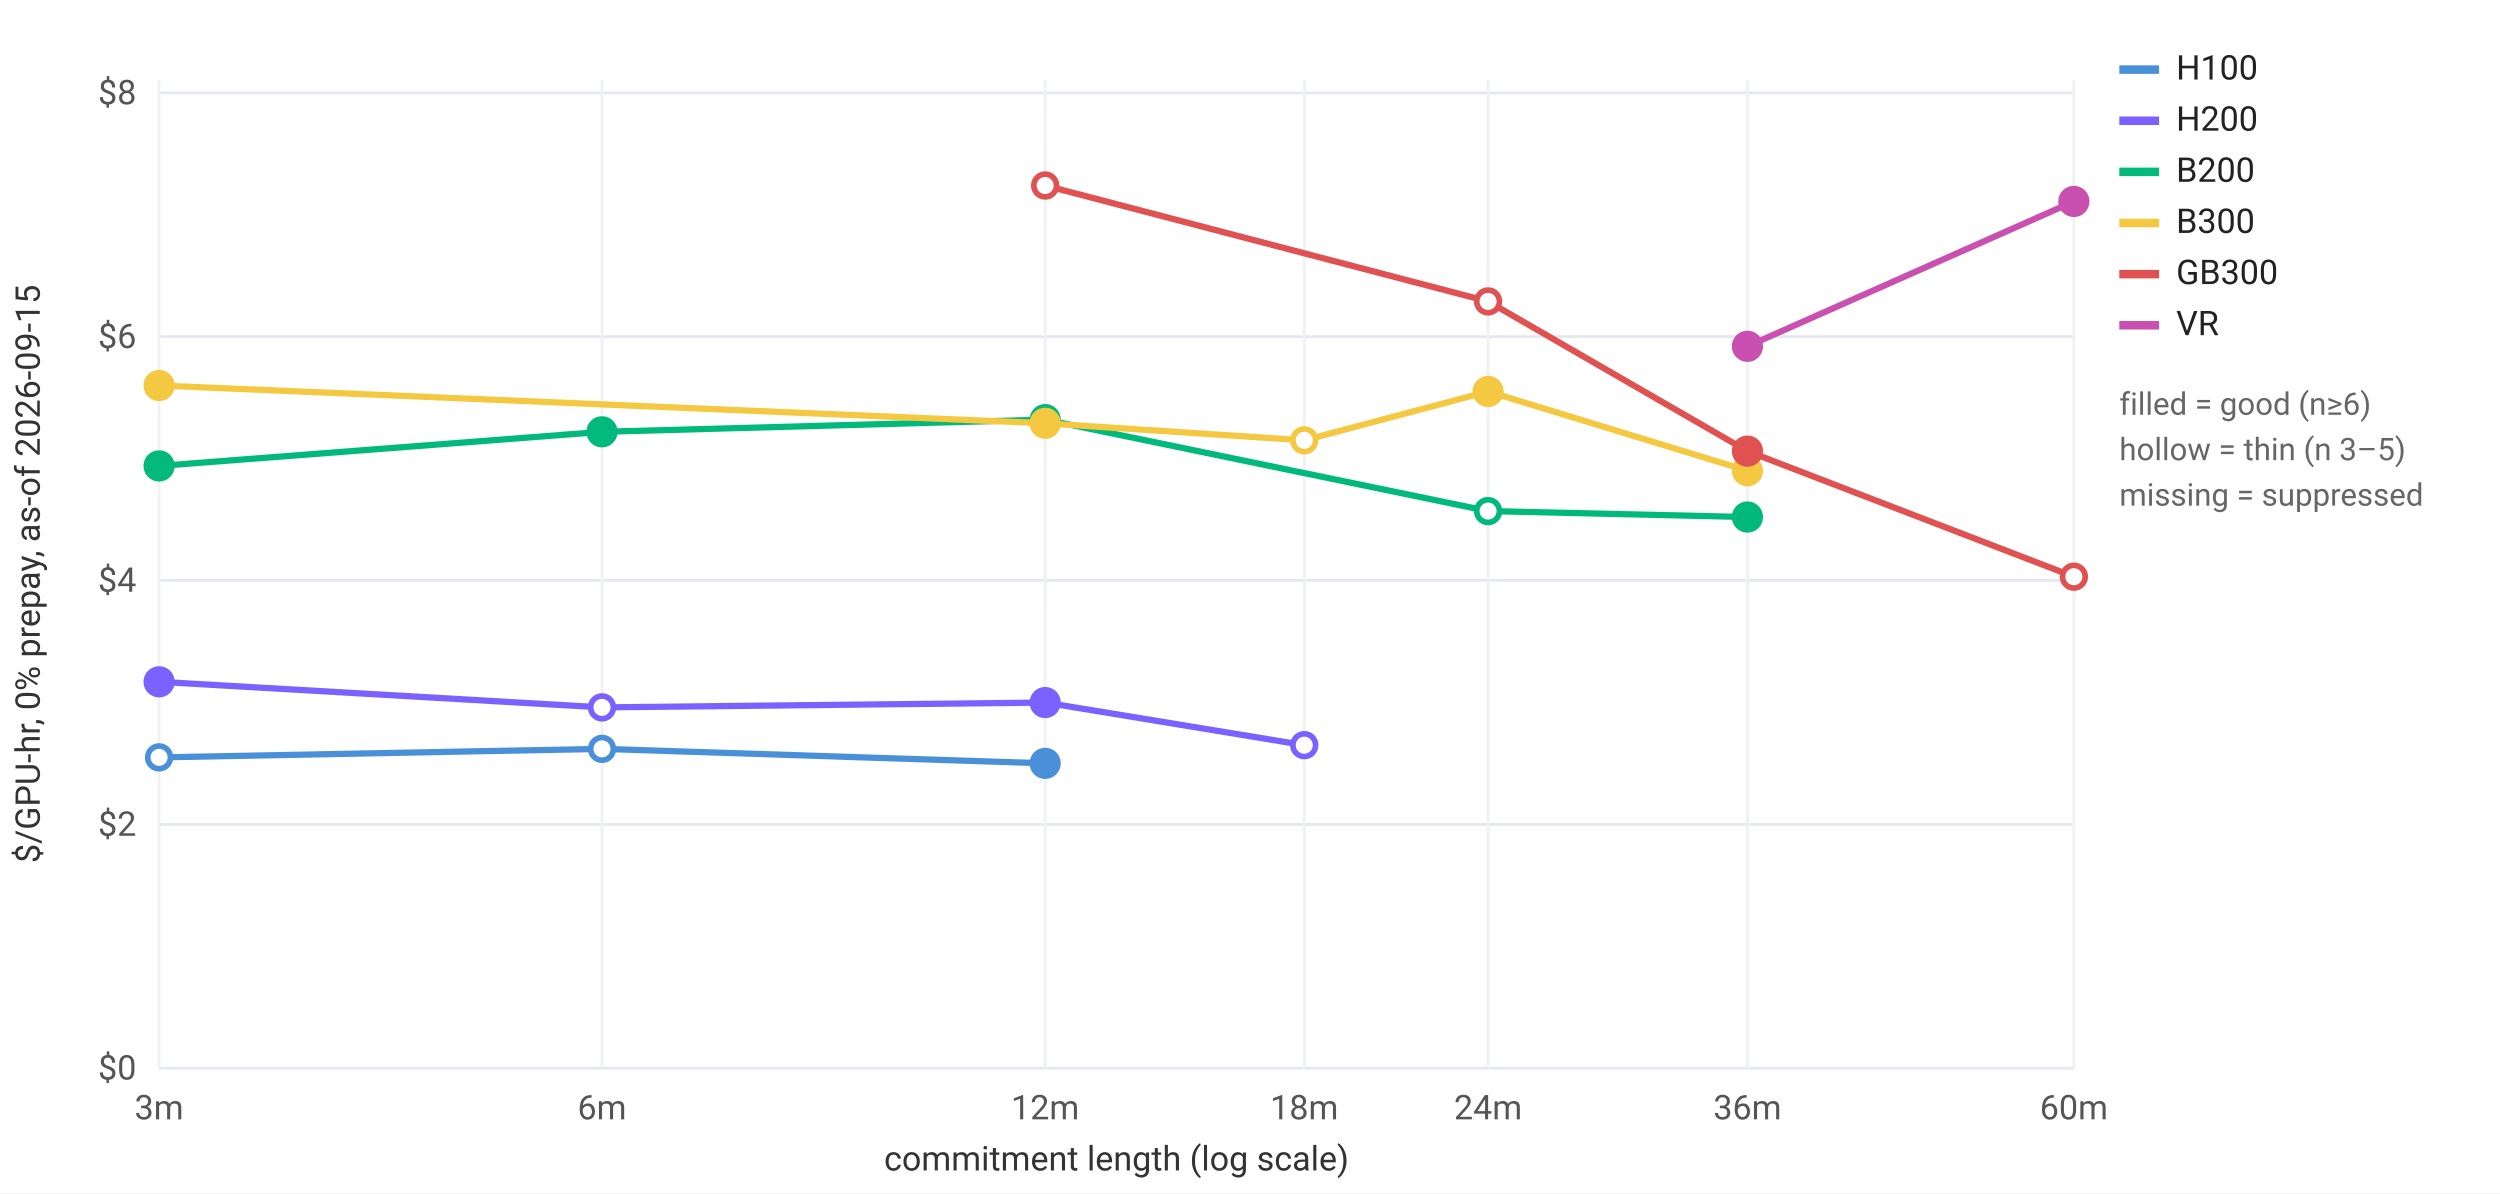
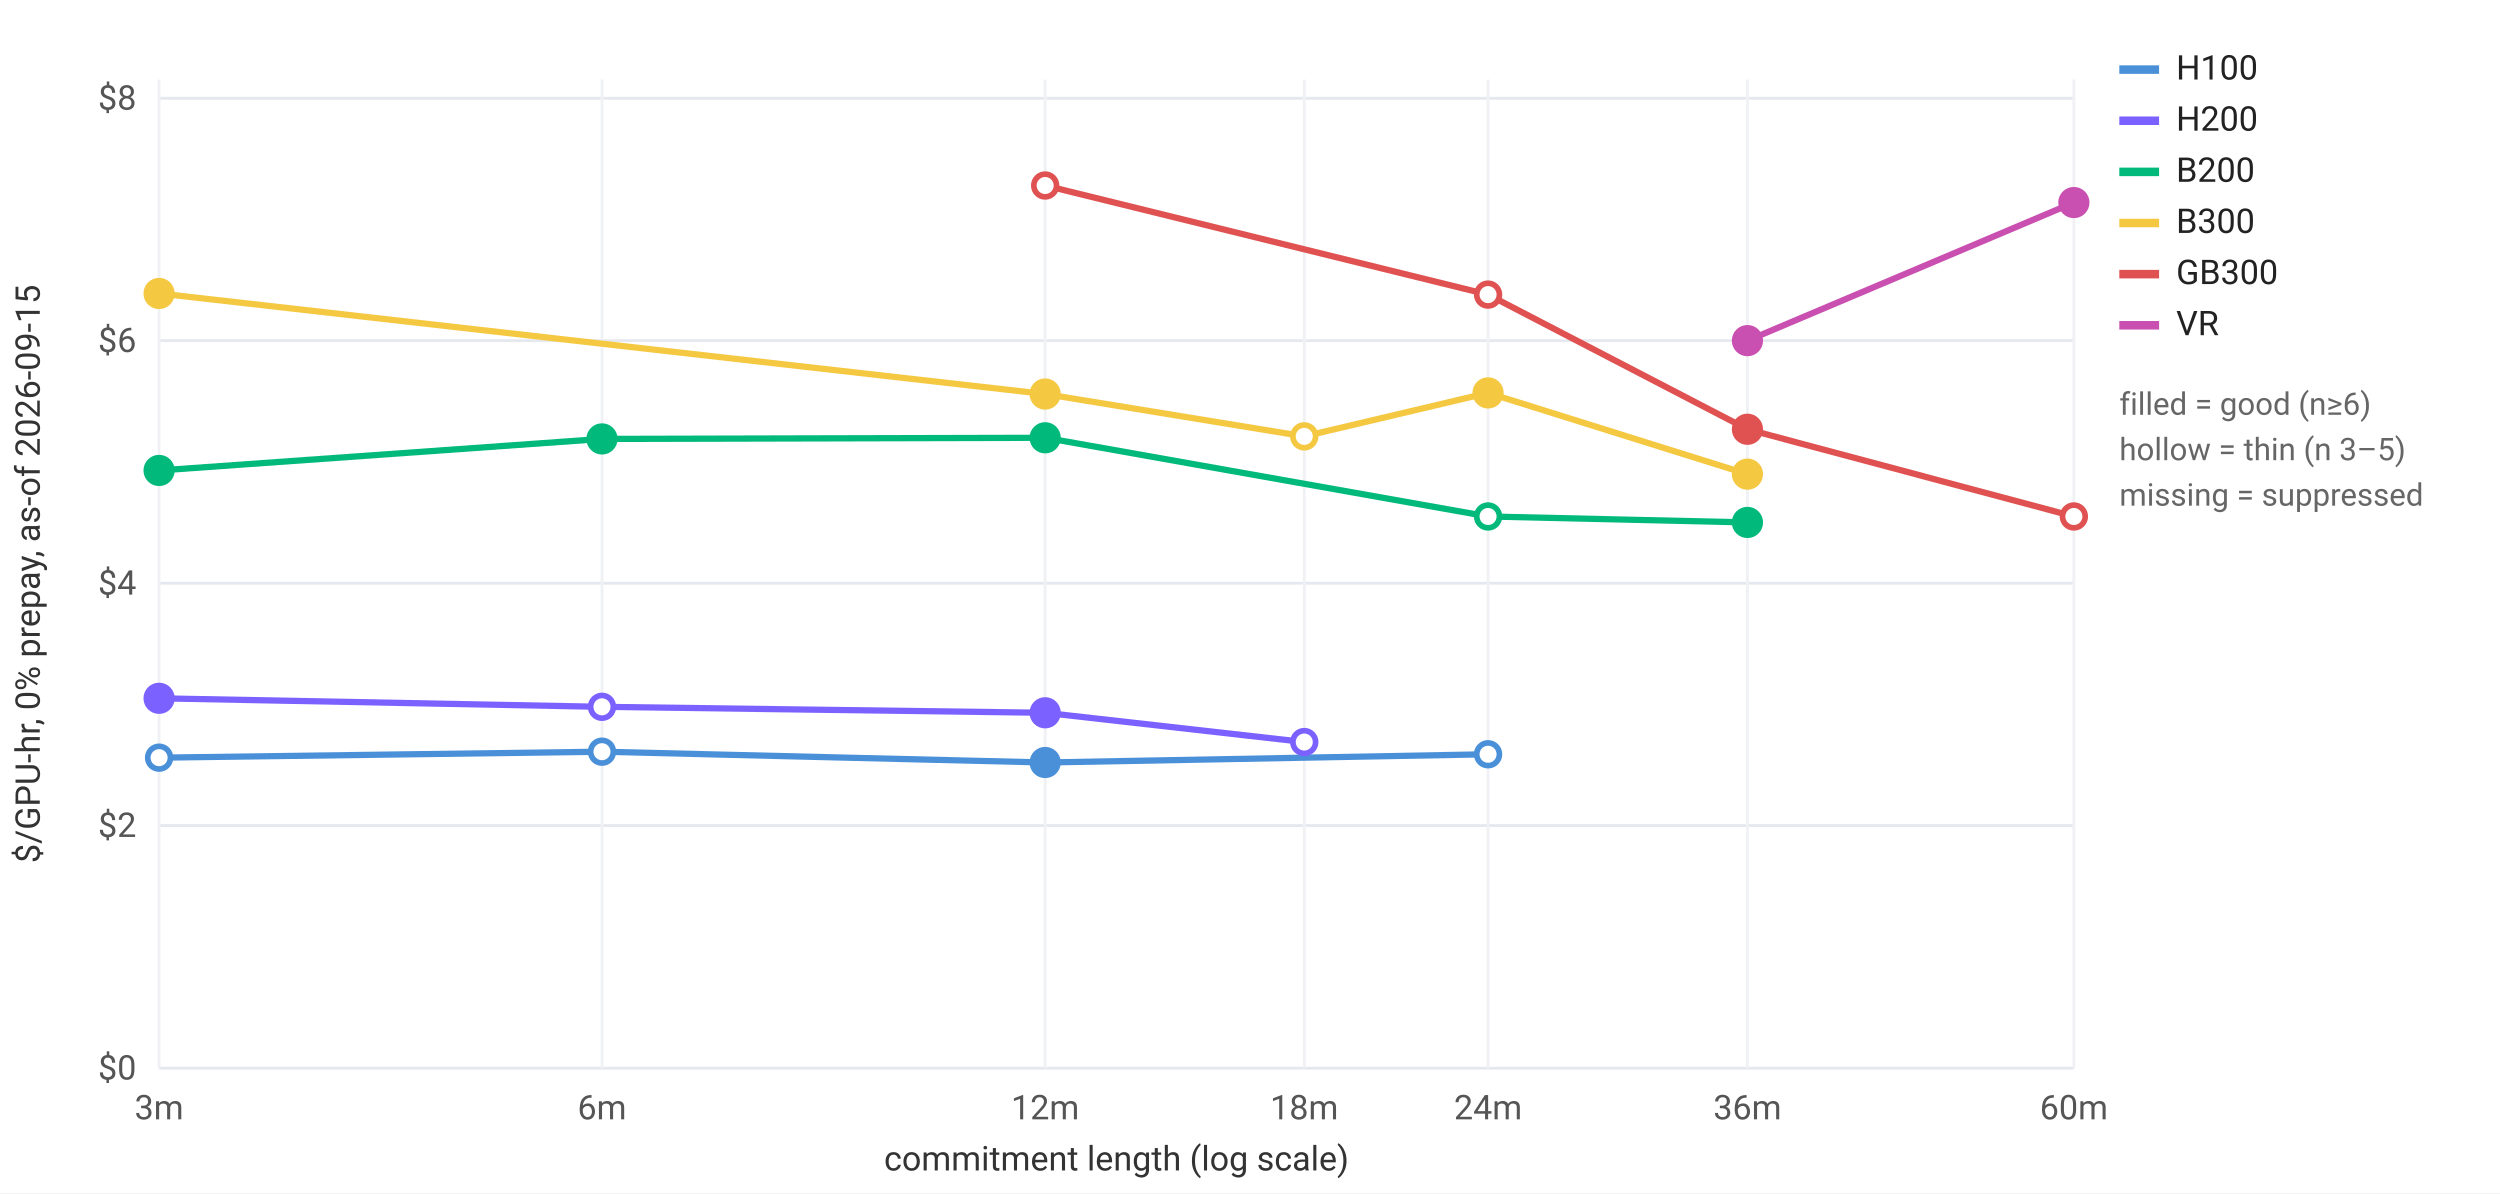
<svg xmlns="http://www.w3.org/2000/svg" width="880" height="420" viewBox="0 0 880 420" font-family="-apple-system,Segoe UI,Roboto,sans-serif" font-size="12">
  <rect width="880" height="420" fill="#ffffff" />
  <line x1="56" y1="376.0" x2="730" y2="376.0" stroke="#e6e8ef" />
  <text x="48" y="380.0" text-anchor="end" fill="#555">$0</text>
-   <line x1="56" y1="290.2" x2="730" y2="290.2" stroke="#e6e8ef" />
-   <text x="48" y="294.2" text-anchor="end" fill="#555">$2</text>
-   <line x1="56" y1="204.3" x2="730" y2="204.3" stroke="#e6e8ef" />
-   <text x="48" y="208.3" text-anchor="end" fill="#555">$4</text>
-   <line x1="56" y1="118.5" x2="730" y2="118.5" stroke="#e6e8ef" />
-   <text x="48" y="122.5" text-anchor="end" fill="#555">$6</text>
-   <line x1="56" y1="32.7" x2="730" y2="32.7" stroke="#e6e8ef" />
-   <text x="48" y="36.7" text-anchor="end" fill="#555">$8</text>
+   <line x1="56" y1="290.6" x2="730" y2="290.6" stroke="#e6e8ef" />
+   <text x="48" y="294.6" text-anchor="end" fill="#555">$2</text>
+   <line x1="56" y1="205.3" x2="730" y2="205.3" stroke="#e6e8ef" />
+   <text x="48" y="209.3" text-anchor="end" fill="#555">$4</text>
+   <line x1="56" y1="119.9" x2="730" y2="119.9" stroke="#e6e8ef" />
+   <text x="48" y="123.9" text-anchor="end" fill="#555">$6</text>
+   <line x1="56" y1="34.6" x2="730" y2="34.6" stroke="#e6e8ef" />
+   <text x="48" y="38.6" text-anchor="end" fill="#555">$8</text>
  <line x1="56.0" y1="28" x2="56.0" y2="376" stroke="#f0f1f5" />
  <text x="56.0" y="394" text-anchor="middle" fill="#555">3m</text>
  <line x1="211.9" y1="28" x2="211.9" y2="376" stroke="#f0f1f5" />
  <text x="211.9" y="394" text-anchor="middle" fill="#555">6m</text>
  <line x1="367.9" y1="28" x2="367.9" y2="376" stroke="#f0f1f5" />
  <text x="367.9" y="394" text-anchor="middle" fill="#555">12m</text>
  <line x1="459.1" y1="28" x2="459.1" y2="376" stroke="#f0f1f5" />
  <text x="459.1" y="394" text-anchor="middle" fill="#555">18m</text>
  <line x1="523.8" y1="28" x2="523.8" y2="376" stroke="#f0f1f5" />
  <text x="523.8" y="394" text-anchor="middle" fill="#555">24m</text>
  <line x1="615.1" y1="28" x2="615.1" y2="376" stroke="#f0f1f5" />
  <text x="615.1" y="394" text-anchor="middle" fill="#555">36m</text>
  <line x1="730.0" y1="28" x2="730.0" y2="376" stroke="#f0f1f5" />
  <text x="730.0" y="394" text-anchor="middle" fill="#555">60m</text>
  <text x="393" y="412" text-anchor="middle" fill="#333">commitment length (log scale)</text>
  <text x="14" y="202" transform="rotate(-90 14 202)" text-anchor="middle" fill="#333">$/GPU-hr, 0% prepay, as-of 2026-09-15</text>
-   <path d="M56.0,266.6 L211.9,263.6 L367.9,268.7" fill="none" stroke="#4a90d9" stroke-width="2.2" />
-   <circle cx="56.0" cy="266.6" r="4.0" fill="#ffffff" stroke="#4a90d9" stroke-width="2" />
-   <circle cx="211.9" cy="263.6" r="4.0" fill="#ffffff" stroke="#4a90d9" stroke-width="2" />
-   <circle cx="367.9" cy="268.7" r="4.5" fill="#4a90d9" stroke="#4a90d9" stroke-width="2" />
+   <path d="M56.0,266.7 L211.9,264.6 L367.9,268.4 L523.8,265.5" fill="none" stroke="#4a90d9" stroke-width="2.2" />
+   <circle cx="56.0" cy="266.7" r="4.0" fill="#ffffff" stroke="#4a90d9" stroke-width="2" />
+   <circle cx="211.9" cy="264.6" r="4.0" fill="#ffffff" stroke="#4a90d9" stroke-width="2" />
+   <circle cx="367.9" cy="268.4" r="4.5" fill="#4a90d9" stroke="#4a90d9" stroke-width="2" />
+   <circle cx="523.8" cy="265.5" r="4.0" fill="#ffffff" stroke="#4a90d9" stroke-width="2" />
  <rect x="746" y="23" width="14" height="3" fill="#4a90d9" />
  <text x="766" y="28" fill="#222">H100</text>
-   <path d="M56.0,240.0 L211.9,249.0 L367.9,247.3 L459.1,262.3" fill="none" stroke="#7b61ff" stroke-width="2.2" />
-   <circle cx="56.0" cy="240.0" r="4.5" fill="#7b61ff" stroke="#7b61ff" stroke-width="2" />
-   <circle cx="211.9" cy="249.0" r="4.0" fill="#ffffff" stroke="#7b61ff" stroke-width="2" />
-   <circle cx="367.9" cy="247.3" r="4.5" fill="#7b61ff" stroke="#7b61ff" stroke-width="2" />
-   <circle cx="459.1" cy="262.3" r="4.0" fill="#ffffff" stroke="#7b61ff" stroke-width="2" />
+   <path d="M56.0,245.8 L211.9,248.8 L367.9,250.9 L459.1,261.2" fill="none" stroke="#7b61ff" stroke-width="2.2" />
+   <circle cx="56.0" cy="245.8" r="4.5" fill="#7b61ff" stroke="#7b61ff" stroke-width="2" />
+   <circle cx="211.9" cy="248.8" r="4.0" fill="#ffffff" stroke="#7b61ff" stroke-width="2" />
+   <circle cx="367.9" cy="250.9" r="4.5" fill="#7b61ff" stroke="#7b61ff" stroke-width="2" />
+   <circle cx="459.1" cy="261.2" r="4.0" fill="#ffffff" stroke="#7b61ff" stroke-width="2" />
  <rect x="746" y="41" width="14" height="3" fill="#7b61ff" />
  <text x="766" y="46" fill="#222">H200</text>
-   <path d="M56.0,164.0 L211.9,152.0 L367.9,147.7 L523.8,179.9 L615.1,182.0" fill="none" stroke="#00b97a" stroke-width="2.2" />
-   <circle cx="56.0" cy="164.0" r="4.5" fill="#00b97a" stroke="#00b97a" stroke-width="2" />
-   <circle cx="211.9" cy="152.0" r="4.5" fill="#00b97a" stroke="#00b97a" stroke-width="2" />
-   <circle cx="367.9" cy="147.7" r="4.5" fill="#00b97a" stroke="#00b97a" stroke-width="2" />
-   <circle cx="523.8" cy="179.9" r="4.0" fill="#ffffff" stroke="#00b97a" stroke-width="2" />
-   <circle cx="615.1" cy="182.0" r="4.5" fill="#00b97a" stroke="#00b97a" stroke-width="2" />
+   <path d="M56.0,165.6 L211.9,154.5 L367.9,154.1 L523.8,181.8 L615.1,183.9" fill="none" stroke="#00b97a" stroke-width="2.2" />
+   <circle cx="56.0" cy="165.6" r="4.5" fill="#00b97a" stroke="#00b97a" stroke-width="2" />
+   <circle cx="211.9" cy="154.5" r="4.5" fill="#00b97a" stroke="#00b97a" stroke-width="2" />
+   <circle cx="367.9" cy="154.1" r="4.5" fill="#00b97a" stroke="#00b97a" stroke-width="2" />
+   <circle cx="523.8" cy="181.8" r="4.0" fill="#ffffff" stroke="#00b97a" stroke-width="2" />
+   <circle cx="615.1" cy="183.9" r="4.5" fill="#00b97a" stroke="#00b97a" stroke-width="2" />
  <rect x="746" y="59" width="14" height="3" fill="#00b97a" />
  <text x="766" y="64" fill="#222">B200</text>
-   <path d="M56.0,135.7 L367.9,149.0 L459.1,155.0 L523.8,137.8 L615.1,165.7" fill="none" stroke="#f5c842" stroke-width="2.2" />
-   <circle cx="56.0" cy="135.7" r="4.5" fill="#f5c842" stroke="#f5c842" stroke-width="2" />
-   <circle cx="367.9" cy="149.0" r="4.5" fill="#f5c842" stroke="#f5c842" stroke-width="2" />
-   <circle cx="459.1" cy="155.0" r="4.0" fill="#ffffff" stroke="#f5c842" stroke-width="2" />
-   <circle cx="523.8" cy="137.8" r="4.5" fill="#f5c842" stroke="#f5c842" stroke-width="2" />
-   <circle cx="615.1" cy="165.7" r="4.5" fill="#f5c842" stroke="#f5c842" stroke-width="2" />
+   <path d="M56.0,103.3 L367.9,138.7 L459.1,153.6 L523.8,138.3 L615.1,166.9" fill="none" stroke="#f5c842" stroke-width="2.2" />
+   <circle cx="56.0" cy="103.3" r="4.5" fill="#f5c842" stroke="#f5c842" stroke-width="2" />
+   <circle cx="367.9" cy="138.7" r="4.5" fill="#f5c842" stroke="#f5c842" stroke-width="2" />
+   <circle cx="459.1" cy="153.6" r="4.0" fill="#ffffff" stroke="#f5c842" stroke-width="2" />
+   <circle cx="523.8" cy="138.3" r="4.5" fill="#f5c842" stroke="#f5c842" stroke-width="2" />
+   <circle cx="615.1" cy="166.9" r="4.5" fill="#f5c842" stroke="#f5c842" stroke-width="2" />
  <rect x="746" y="77" width="14" height="3" fill="#f5c842" />
  <text x="766" y="82" fill="#222">B300</text>
-   <path d="M367.9,65.3 L523.8,106.1 L615.1,158.8 L730.0,203.0" fill="none" stroke="#e05252" stroke-width="2.2" />
+   <path d="M367.9,65.3 L523.8,103.7 L615.1,151.1 L730.0,181.8" fill="none" stroke="#e05252" stroke-width="2.2" />
  <circle cx="367.9" cy="65.3" r="4.0" fill="#ffffff" stroke="#e05252" stroke-width="2" />
-   <circle cx="523.8" cy="106.1" r="4.0" fill="#ffffff" stroke="#e05252" stroke-width="2" />
-   <circle cx="615.1" cy="158.8" r="4.5" fill="#e05252" stroke="#e05252" stroke-width="2" />
-   <circle cx="730.0" cy="203.0" r="4.0" fill="#ffffff" stroke="#e05252" stroke-width="2" />
+   <circle cx="523.8" cy="103.7" r="4.0" fill="#ffffff" stroke="#e05252" stroke-width="2" />
+   <circle cx="615.1" cy="151.1" r="4.5" fill="#e05252" stroke="#e05252" stroke-width="2" />
+   <circle cx="730.0" cy="181.8" r="4.0" fill="#ffffff" stroke="#e05252" stroke-width="2" />
  <rect x="746" y="95" width="14" height="3" fill="#e05252" />
  <text x="766" y="100" fill="#222">GB300</text>
-   <path d="M615.1,121.9 L730.0,70.9" fill="none" stroke="#c94fb0" stroke-width="2.2" />
-   <circle cx="615.1" cy="121.9" r="4.5" fill="#c94fb0" stroke="#c94fb0" stroke-width="2" />
-   <circle cx="730.0" cy="70.9" r="4.5" fill="#c94fb0" stroke="#c94fb0" stroke-width="2" />
+   <path d="M615.1,119.9 L730.0,71.3" fill="none" stroke="#c94fb0" stroke-width="2.2" />
+   <circle cx="615.1" cy="119.9" r="4.5" fill="#c94fb0" stroke="#c94fb0" stroke-width="2" />
+   <circle cx="730.0" cy="71.3" r="4.5" fill="#c94fb0" stroke="#c94fb0" stroke-width="2" />
  <rect x="746" y="113" width="14" height="3" fill="#c94fb0" />
  <text x="766" y="118" fill="#222">VR</text>
  <text x="746" y="146" fill="#666" font-size="11">filled = good (n≥6)</text>
  <text x="746" y="162" fill="#666" font-size="11">hollow = thin (n 3–5)</text>
  <text x="746" y="178" fill="#666" font-size="11">missing = suppressed</text>
</svg>
